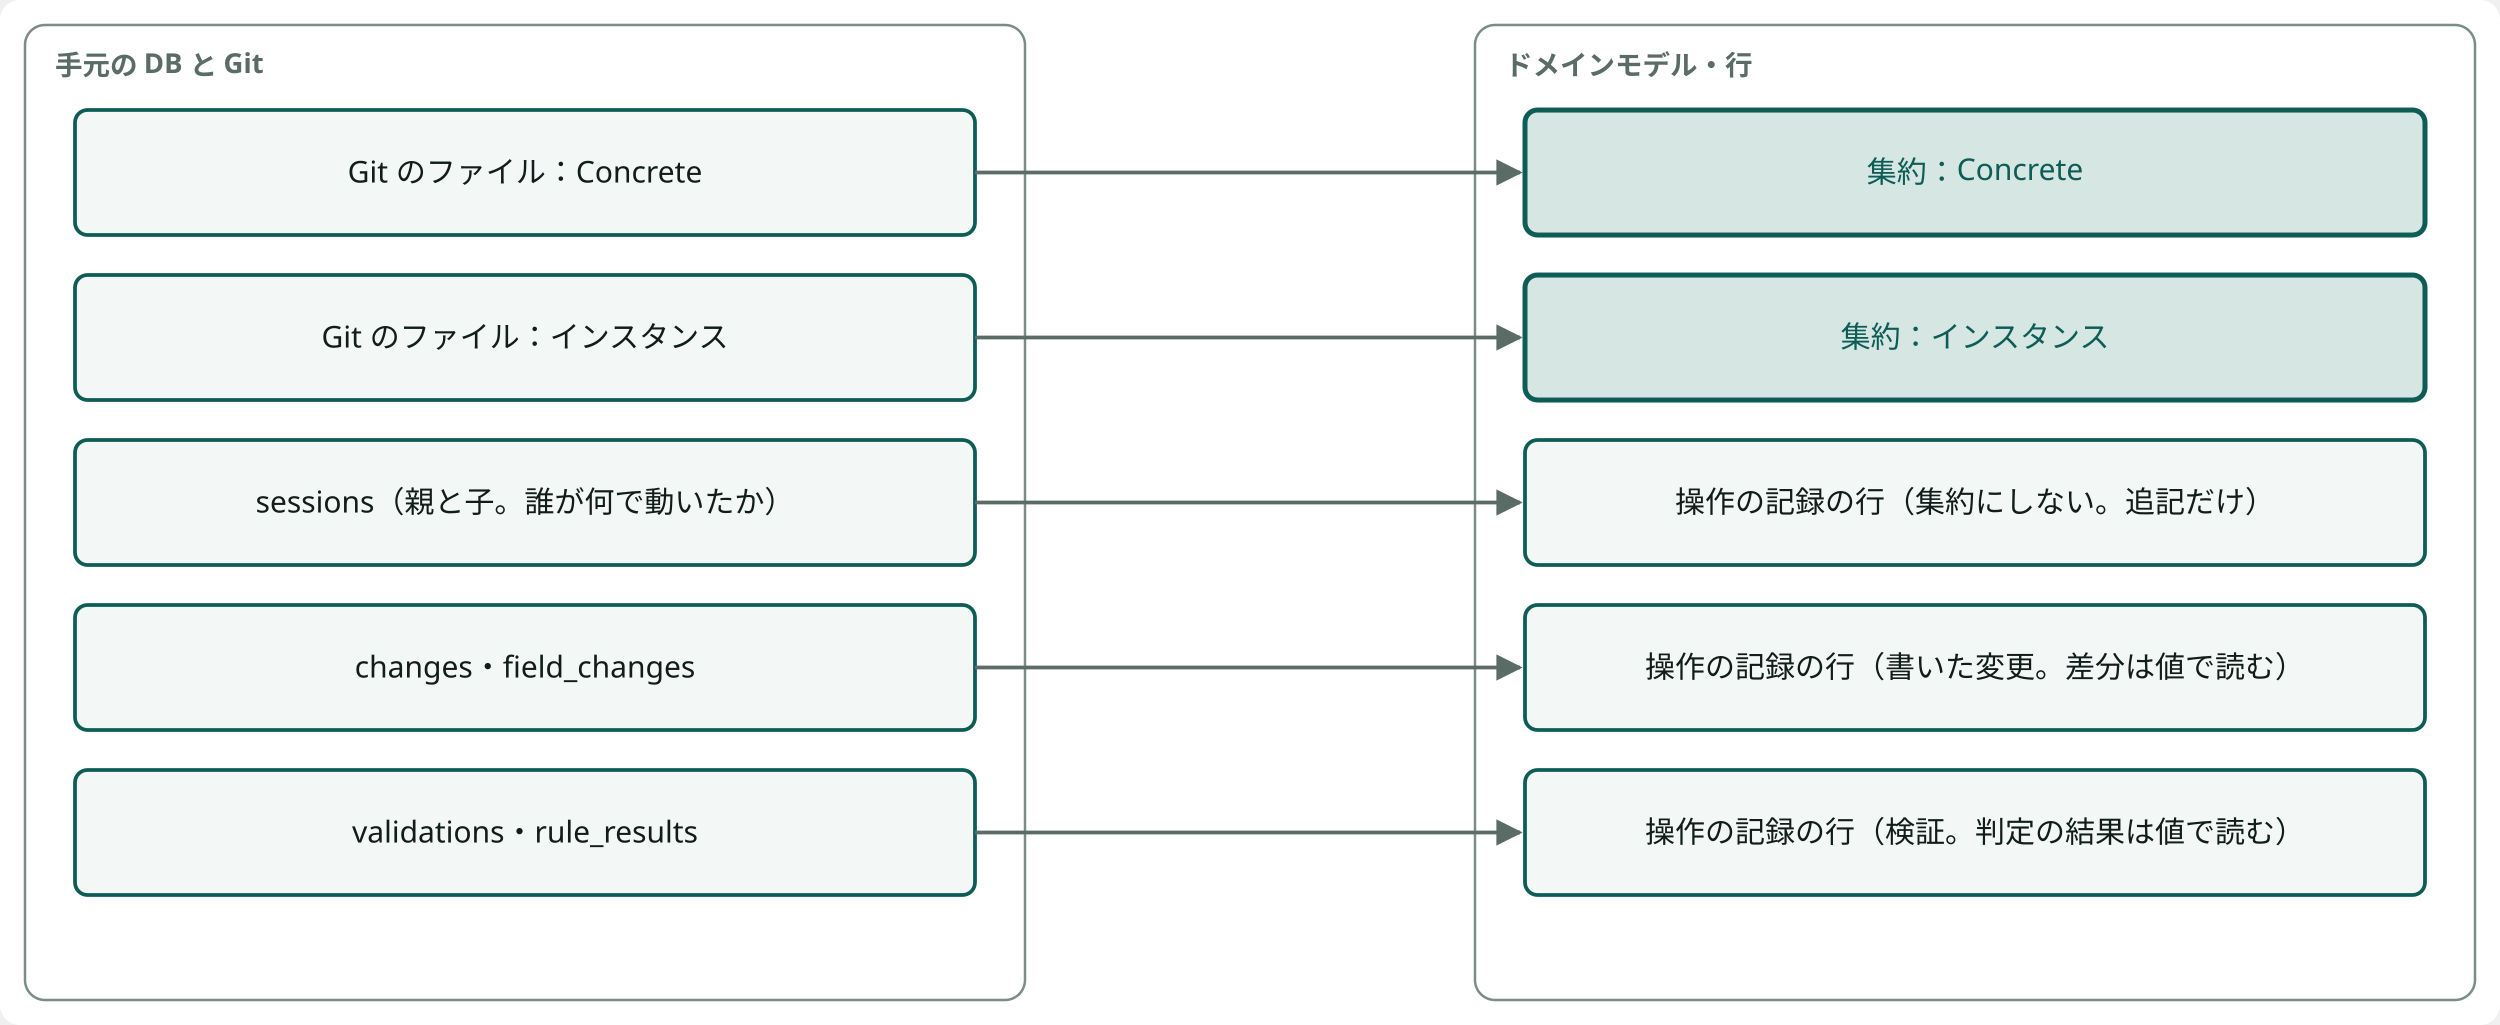
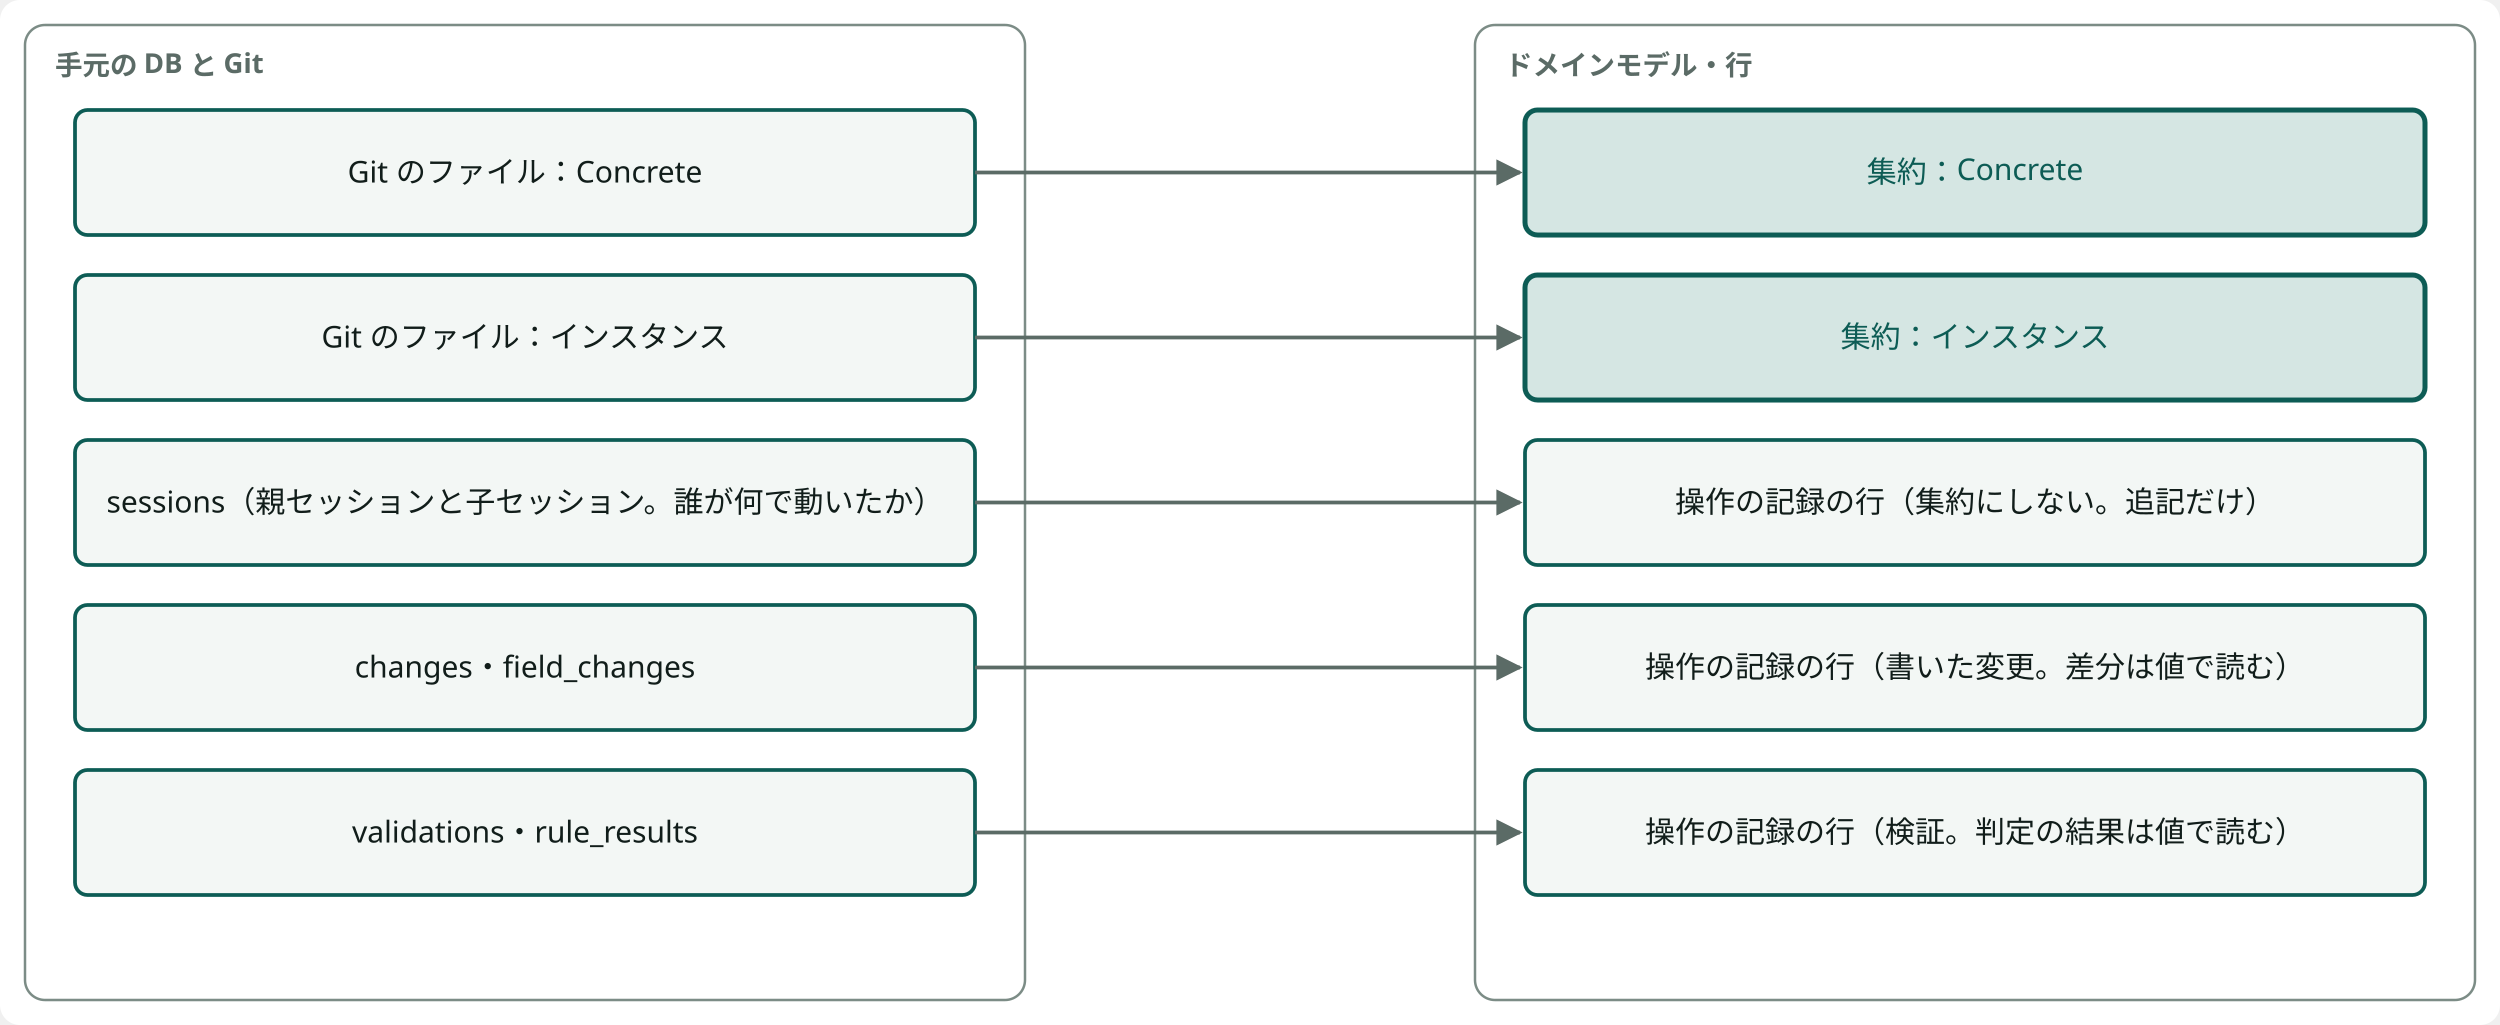
<svg viewBox="0 0 1000 410" width="100%" style="min-width:760px;max-width:1000px;display:block;margin:0 auto" role="img" aria-label="データとドメインモデルの対応" class="dsvg">
-   <style data-dsvg="dark">.dsvg .canvas{fill:var(--dsvg-area-fill,#FFFFFF)}.dsvg .area{fill:var(--dsvg-area-fill,#FFFFFF);stroke:var(--dsvg-line,#7C8C86)}.dsvg .note{fill:var(--dsvg-ink-soft,#5B6B66);font-size:11px}.dsvg .box{fill:var(--dsvg-box-fill,#F3F7F5);stroke:var(--dsvg-accent,#0D5C55)}.dsvg .label{fill:var(--dsvg-ink,#111D1A);font-size:12px}.dsvg .box.focus{fill:var(--dsvg-accent-bg,#D5E6E3);stroke:var(--dsvg-accent,#0D5C55)}.dsvg .label.focus{fill:var(--dsvg-accent,#0D5C55);font-size:12px}.dsvg .flow{stroke:var(--dsvg-ink-soft,#5B6B66)}.dsvg #dsvg-8b798fe4-arrow-5B6B66 path{fill:var(--dsvg-ink-soft,#5B6B66)}@media (prefers-color-scheme:dark){:root:not([data-theme="light"]) .dsvg,.dsvg:root:not([data-theme="light"]){--dsvg-area-fill:#22302D;--dsvg-line:#62756F;--dsvg-ink-soft:#9DADA8;--dsvg-box-fill:#16211E;--dsvg-accent:#6CC9B8;--dsvg-ink:#E6EEEB;--dsvg-accent-bg:#173330}}:root[data-theme="dark"] .dsvg{--dsvg-area-fill:#22302D;--dsvg-line:#62756F;--dsvg-ink-soft:#9DADA8;--dsvg-box-fill:#16211E;--dsvg-accent:#6CC9B8;--dsvg-ink:#E6EEEB;--dsvg-accent-bg:#173330}</style>
+   <style data-dsvg="dark">.dsvg .canvas{fill:var(--dsvg-area-fill,#FFFFFF)}.dsvg .area{fill:var(--dsvg-area-fill,#FFFFFF);stroke:var(--dsvg-line,#7C8C86)}.dsvg .note{fill:var(--dsvg-ink-soft,#5B6B66);font-size:11px}.dsvg .box{fill:var(--dsvg-box-fill,#F3F7F5);stroke:var(--dsvg-accent,#0D5C55)}.dsvg .label{fill:var(--dsvg-ink,#111D1A);font-size:12px}.dsvg .box.focus{fill:var(--dsvg-accent-bg,#D5E6E3);stroke:var(--dsvg-accent,#0D5C55)}.dsvg .label.focus{fill:var(--dsvg-accent,#0D5C55);font-size:12px}.dsvg .flow{stroke:var(--dsvg-ink-soft,#5B6B66)}.dsvg #dsvg-5bbfb0ef-arrow-5B6B66 path{fill:var(--dsvg-ink-soft,#5B6B66)}@media (prefers-color-scheme:dark){:root:not([data-theme="light"]) .dsvg,.dsvg:root:not([data-theme="light"]){--dsvg-area-fill:#22302D;--dsvg-line:#62756F;--dsvg-ink-soft:#9DADA8;--dsvg-box-fill:#16211E;--dsvg-accent:#6CC9B8;--dsvg-ink:#E6EEEB;--dsvg-accent-bg:#173330}}:root[data-theme="dark"] .dsvg{--dsvg-area-fill:#22302D;--dsvg-line:#62756F;--dsvg-ink-soft:#9DADA8;--dsvg-box-fill:#16211E;--dsvg-accent:#6CC9B8;--dsvg-ink:#E6EEEB;--dsvg-accent-bg:#173330}</style>
  <defs data-dsvg="marker">
-     <marker id="dsvg-8b798fe4-arrow-5B6B66" viewBox="0 0 10 10" refX="9" refY="5" markerWidth="7" markerHeight="7" orient="auto-start-reverse">
+     <marker id="dsvg-5bbfb0ef-arrow-5B6B66" viewBox="0 0 10 10" refX="9" refY="5" markerWidth="7" markerHeight="7" orient="auto-start-reverse">
      <path d="M0,0 L10,5 L0,10 z" fill="#5B6B66" />
    </marker>
  </defs>
  <rect data-dsvg="canvas" class="canvas" x="0.0" y="0.0" width="1000.0" height="410.0" fill="#FFFFFF" rx="8" />
  <rect class="area" x="10" y="10" width="400" height="390" fill="#FFFFFF" stroke="#7C8C86" stroke-width="1" rx="8" />
  <text class="note" x="22" y="30" font-weight="700" font-family="Noto Sans JP, Hiragino Kaku Gothic ProN, sans-serif" font-size="11" fill="#5B6B66">手元の DB と Git</text>
  <rect class="area" x="590" y="10" width="400" height="390" fill="#FFFFFF" stroke="#7C8C86" stroke-width="1" rx="8" />
  <text class="note" x="602" y="30" font-weight="700" font-family="Noto Sans JP, Hiragino Kaku Gothic ProN, sans-serif" font-size="11" fill="#5B6B66">ドメインモデル・行</text>
  <rect class="box" x="30" y="44" width="360" height="50" fill="#F3F7F5" stroke="#0D5C55" stroke-width="1.5" rx="5" />
  <text class="label" x="210.0" y="73.0" text-anchor="middle" font-family="Noto Sans JP, Hiragino Kaku Gothic ProN, sans-serif" font-size="12" fill="#111D1A">Git のファイル：Concrete</text>
  <rect class="box focus" x="610" y="44" width="360" height="50" fill="#D5E6E3" stroke="#0D5C55" stroke-width="2" rx="5" />
  <text class="label focus" x="790.0" y="73.0" text-anchor="middle" font-family="Noto Sans JP, Hiragino Kaku Gothic ProN, sans-serif" font-size="12" fill="#0D5C55">集約：Concrete</text>
-   <path class="flow" d="M390,69 H608" fill="none" stroke="#5B6B66" stroke-width="1.5" marker-end="url(#dsvg-8b798fe4-arrow-5B6B66)" />
+   <path class="flow" d="M390,69 H608" fill="none" stroke="#5B6B66" stroke-width="1.5" marker-end="url(#dsvg-5bbfb0ef-arrow-5B6B66)" />
  <rect class="box" x="30" y="110" width="360" height="50" fill="#F3F7F5" stroke="#0D5C55" stroke-width="1.5" rx="5" />
  <text class="label" x="210.0" y="139.0" text-anchor="middle" font-family="Noto Sans JP, Hiragino Kaku Gothic ProN, sans-serif" font-size="12" fill="#111D1A">Git のファイル：インスタンス</text>
  <rect class="box focus" x="610" y="110" width="360" height="50" fill="#D5E6E3" stroke="#0D5C55" stroke-width="2" rx="5" />
  <text class="label focus" x="790.0" y="139.0" text-anchor="middle" font-family="Noto Sans JP, Hiragino Kaku Gothic ProN, sans-serif" font-size="12" fill="#0D5C55">集約：インスタンス</text>
-   <path class="flow" d="M390,135 H608" fill="none" stroke="#5B6B66" stroke-width="1.5" marker-end="url(#dsvg-8b798fe4-arrow-5B6B66)" />
+   <path class="flow" d="M390,135 H608" fill="none" stroke="#5B6B66" stroke-width="1.5" marker-end="url(#dsvg-5bbfb0ef-arrow-5B6B66)" />
  <rect class="box" x="30" y="176" width="360" height="50" fill="#F3F7F5" stroke="#0D5C55" stroke-width="1.5" rx="5" />
-   <text class="label" x="210.0" y="205.0" text-anchor="middle" font-family="Noto Sans JP, Hiragino Kaku Gothic ProN, sans-serif" font-size="12" fill="#111D1A">sessions（親と子。誰が何で動いたか）</text>
+   <text class="label" x="210.0" y="205.0" text-anchor="middle" font-family="Noto Sans JP, Hiragino Kaku Gothic ProN, sans-serif" font-size="12" fill="#111D1A">sessions（親セッションと子セッション。誰が何で動いたか）</text>
  <rect class="box" x="610" y="176" width="360" height="50" fill="#F3F7F5" stroke="#0D5C55" stroke-width="1.5" rx="5" />
  <text class="label" x="790.0" y="205.0" text-anchor="middle" font-family="Noto Sans JP, Hiragino Kaku Gothic ProN, sans-serif" font-size="12" fill="#111D1A">操作の記録の行（集約にしない。追記だけ）</text>
-   <path class="flow" d="M390,201 H608" fill="none" stroke="#5B6B66" stroke-width="1.5" marker-end="url(#dsvg-8b798fe4-arrow-5B6B66)" />
+   <path class="flow" d="M390,201 H608" fill="none" stroke="#5B6B66" stroke-width="1.5" marker-end="url(#dsvg-5bbfb0ef-arrow-5B6B66)" />
  <rect class="box" x="30" y="242" width="360" height="50" fill="#F3F7F5" stroke="#0D5C55" stroke-width="1.5" rx="5" />
  <text class="label" x="210.0" y="271.0" text-anchor="middle" font-family="Noto Sans JP, Hiragino Kaku Gothic ProN, sans-serif" font-size="12" fill="#111D1A">changes・field_changes</text>
  <rect class="box" x="610" y="242" width="360" height="50" fill="#F3F7F5" stroke="#0D5C55" stroke-width="1.5" rx="5" />
  <text class="label" x="790.0" y="271.0" text-anchor="middle" font-family="Noto Sans JP, Hiragino Kaku Gothic ProN, sans-serif" font-size="12" fill="#111D1A">操作の記録の行（書いた変更。差分は値で読む）</text>
-   <path class="flow" d="M390,267 H608" fill="none" stroke="#5B6B66" stroke-width="1.5" marker-end="url(#dsvg-8b798fe4-arrow-5B6B66)" />
+   <path class="flow" d="M390,267 H608" fill="none" stroke="#5B6B66" stroke-width="1.5" marker-end="url(#dsvg-5bbfb0ef-arrow-5B6B66)" />
  <rect class="box" x="30" y="308" width="360" height="50" fill="#F3F7F5" stroke="#0D5C55" stroke-width="1.5" rx="5" />
  <text class="label" x="210.0" y="337.0" text-anchor="middle" font-family="Noto Sans JP, Hiragino Kaku Gothic ProN, sans-serif" font-size="12" fill="#111D1A">validations・rule_results</text>
  <rect class="box" x="610" y="308" width="360" height="50" fill="#F3F7F5" stroke="#0D5C55" stroke-width="1.5" rx="5" />
  <text class="label" x="790.0" y="337.0" text-anchor="middle" font-family="Noto Sans JP, Hiragino Kaku Gothic ProN, sans-serif" font-size="12" fill="#111D1A">操作の記録の行（検証。判定の結果は値で読む）</text>
-   <path class="flow" d="M390,333 H608" fill="none" stroke="#5B6B66" stroke-width="1.5" marker-end="url(#dsvg-8b798fe4-arrow-5B6B66)" />
+   <path class="flow" d="M390,333 H608" fill="none" stroke="#5B6B66" stroke-width="1.5" marker-end="url(#dsvg-5bbfb0ef-arrow-5B6B66)" />
</svg>
